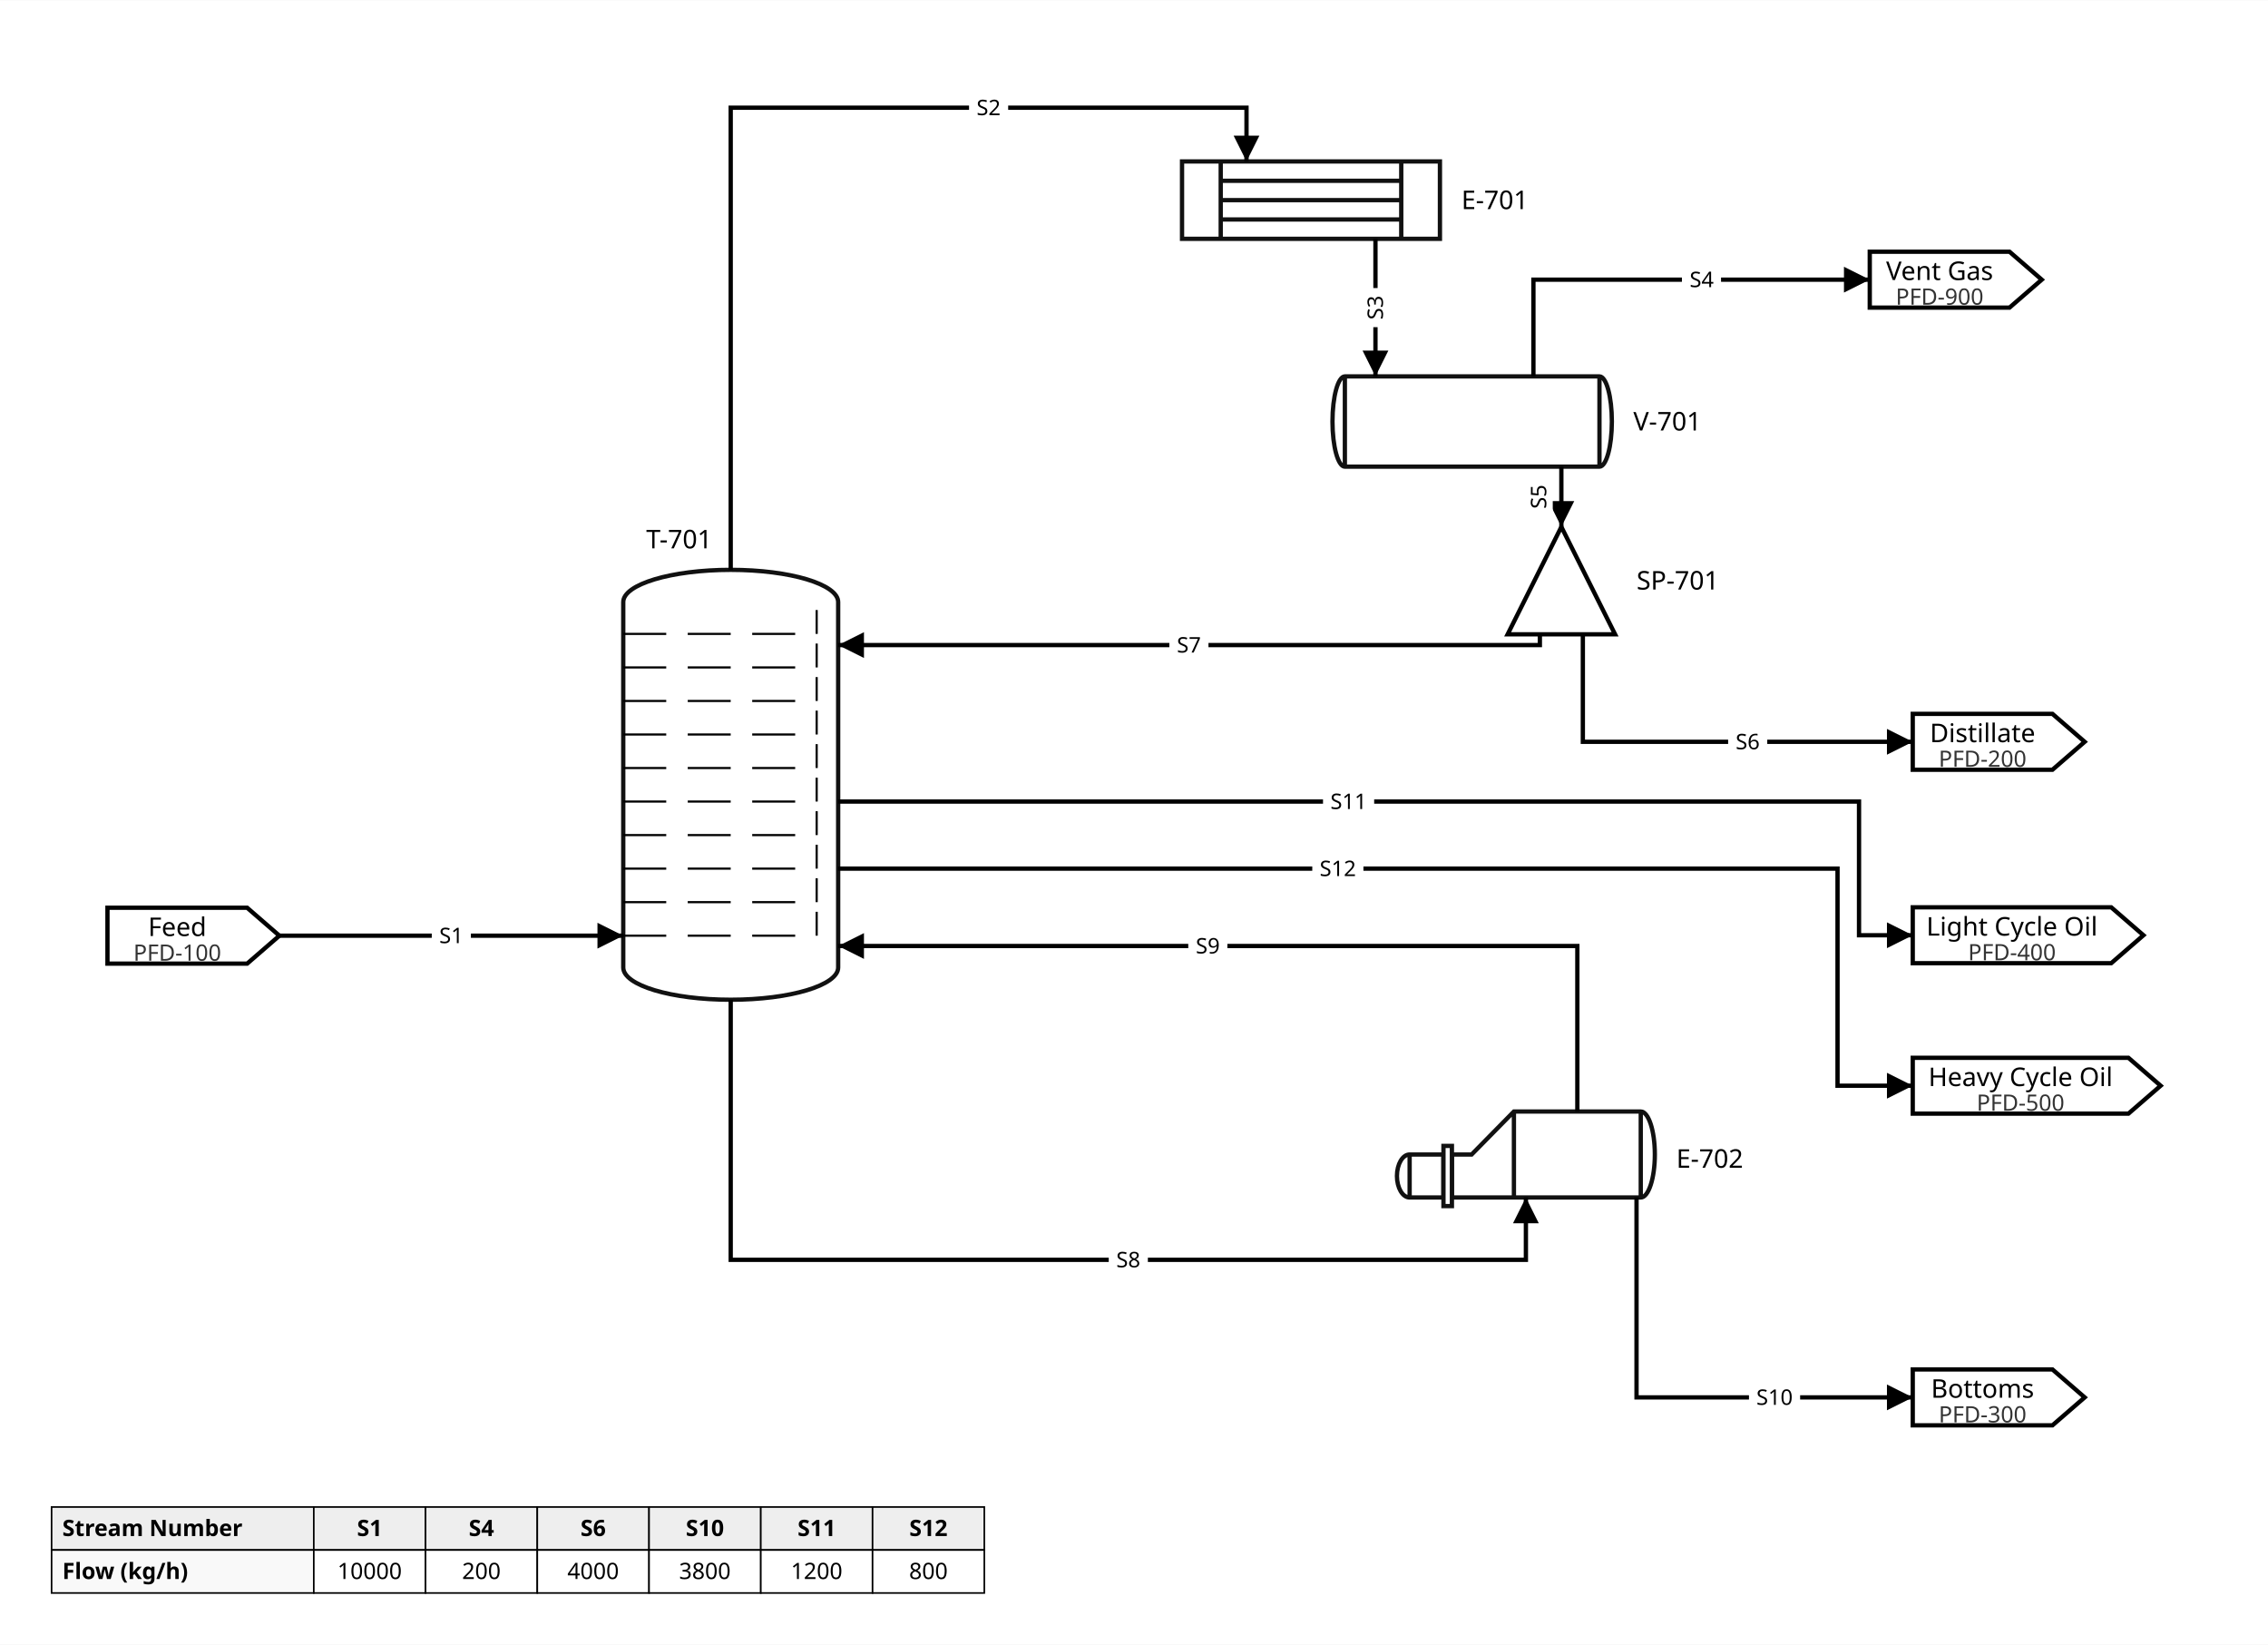
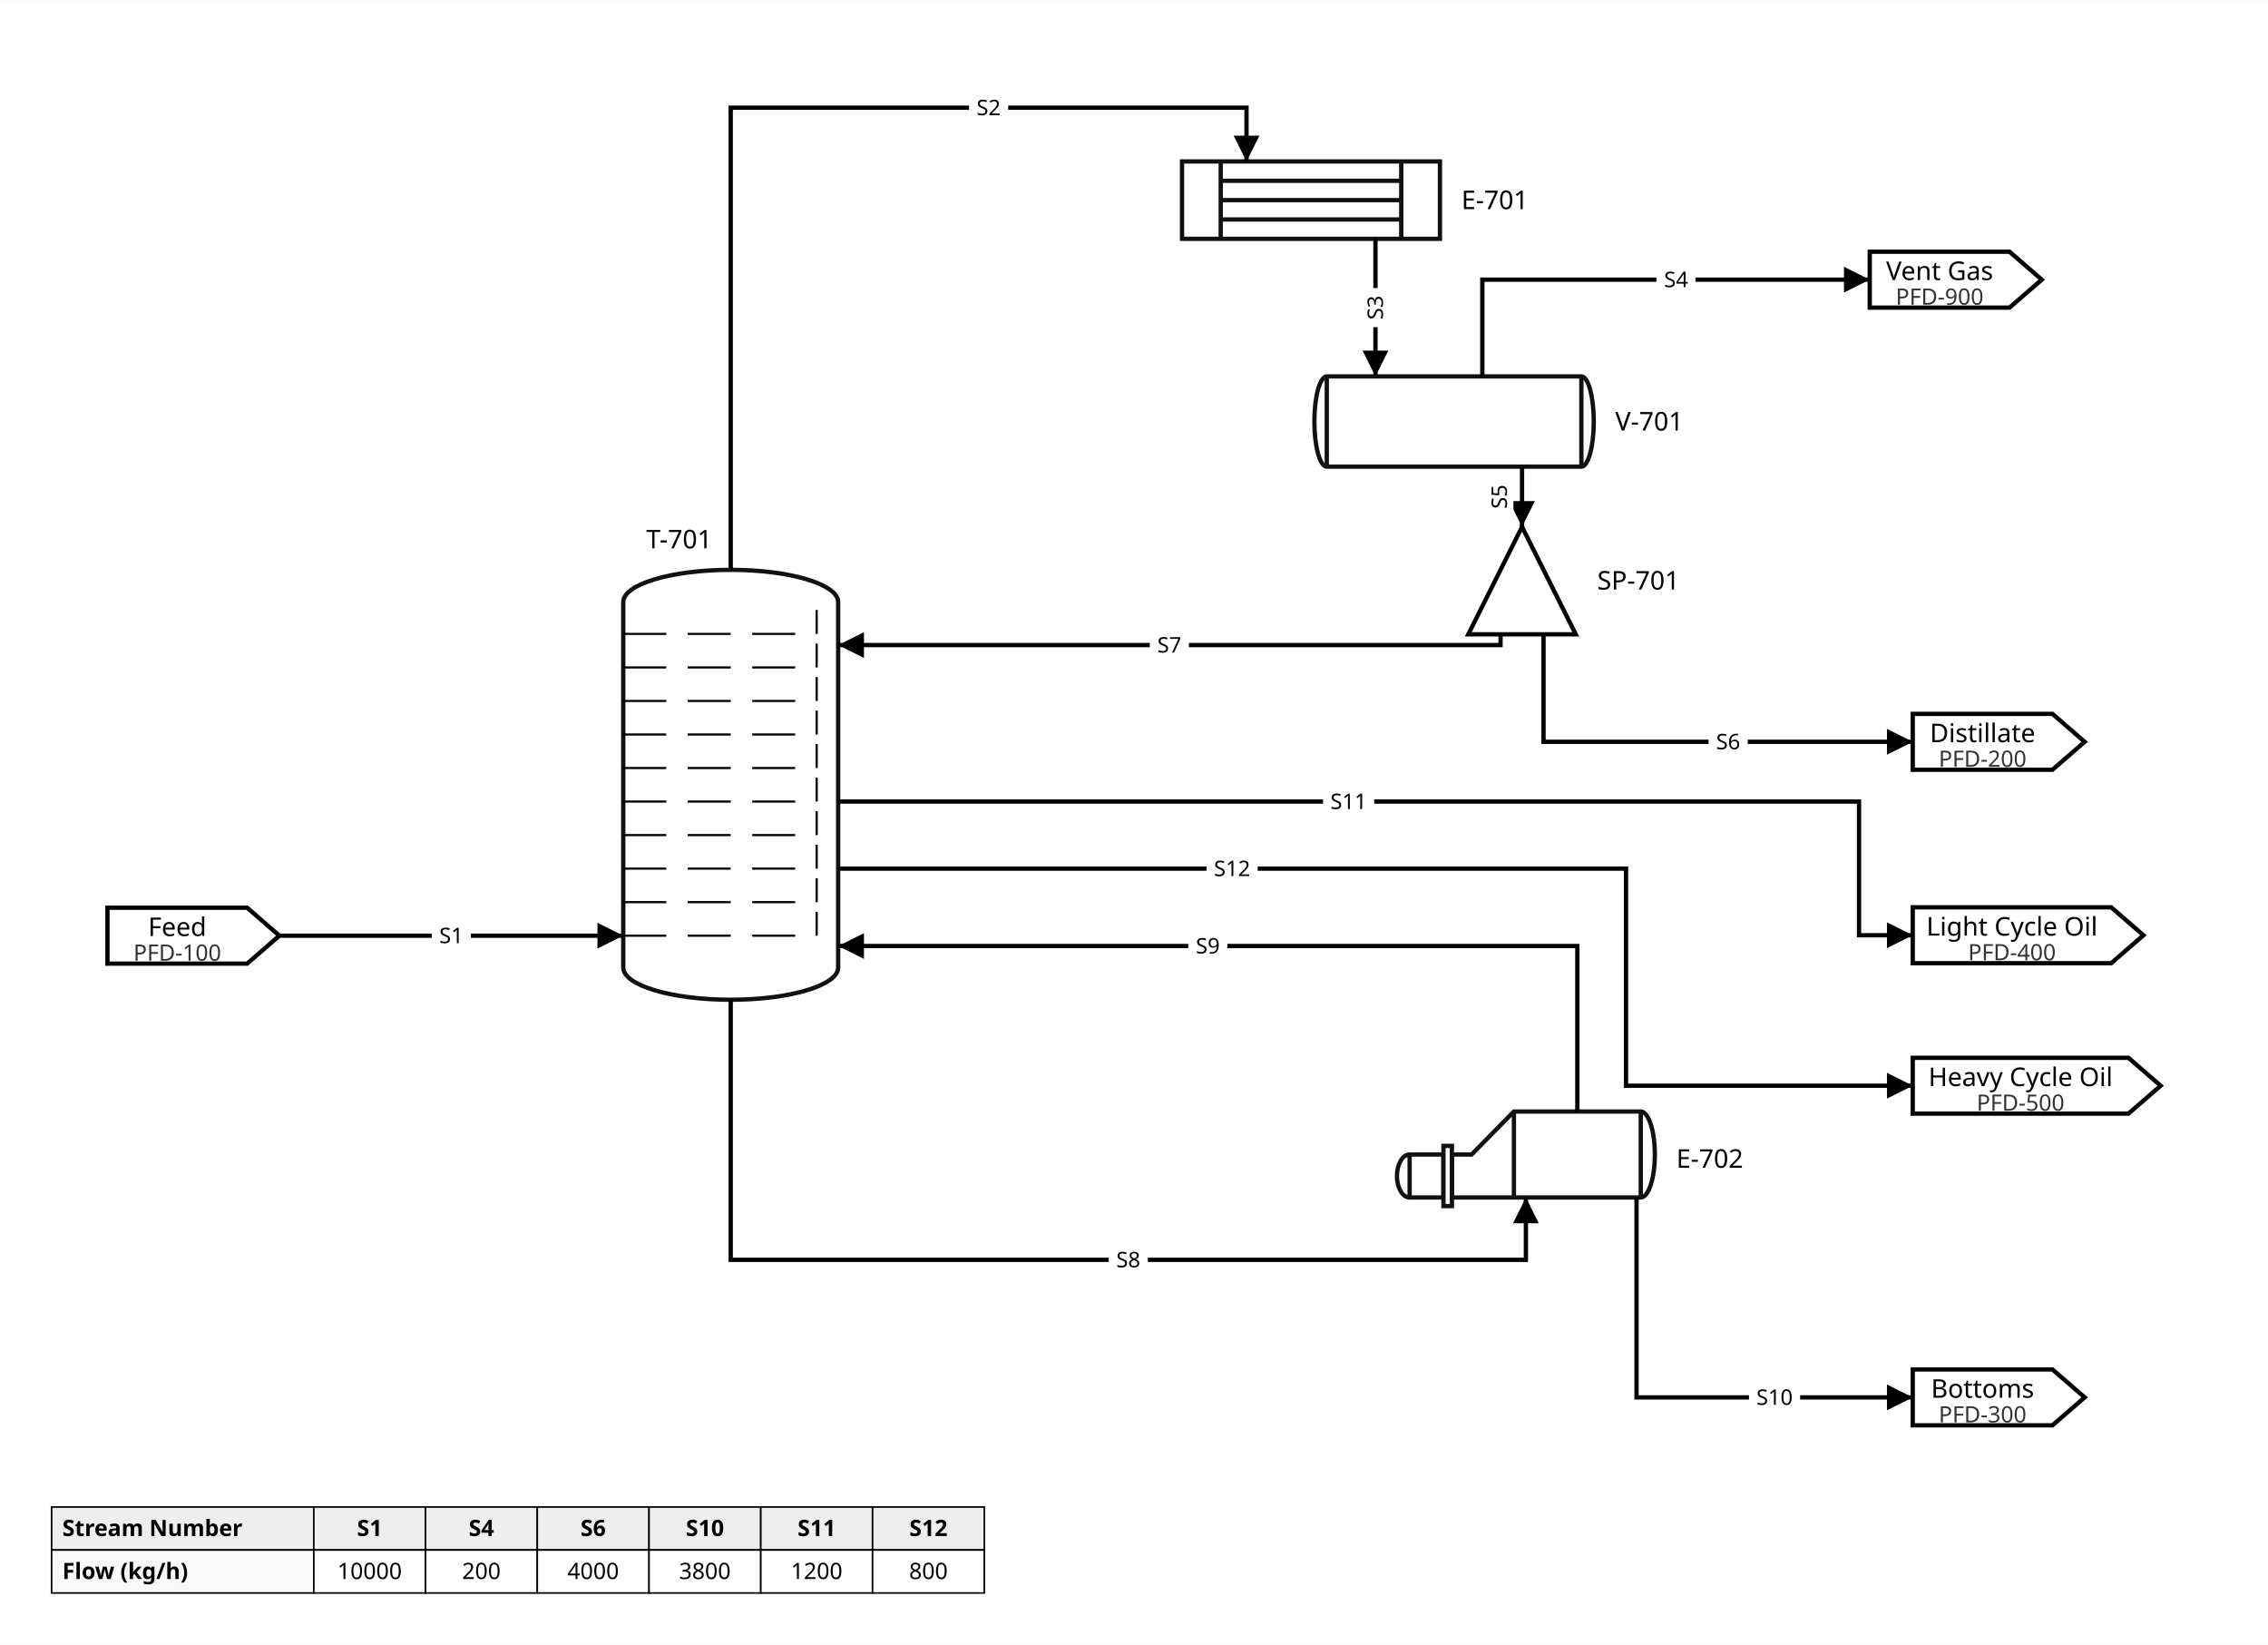
<svg xmlns="http://www.w3.org/2000/svg" width="1055" height="765" viewBox="10.0 -5.0 1055.3 765.0">
  <rect x="10.0" y="-5.0" width="1055.3" height="765.0" fill="white" />
  <g id="stream_table">
    <rect x="34.0" y="696.0" width="122.0" height="20.0" fill="#eee" stroke="black" stroke-width="0.75" />
    <text x="39.0" y="709.5" font-family="sans-serif" font-size="10.5" font-weight="bold" text-anchor="start">Stream Number</text>
    <rect x="156.0" y="696.0" width="52.0" height="20.0" fill="#eee" stroke="black" stroke-width="0.75" />
    <text x="182.0" y="709.5" font-family="sans-serif" font-size="10.5" font-weight="bold" text-anchor="middle">S1</text>
    <rect x="208.0" y="696.0" width="52.0" height="20.0" fill="#eee" stroke="black" stroke-width="0.75" />
    <text x="234.0" y="709.5" font-family="sans-serif" font-size="10.5" font-weight="bold" text-anchor="middle">S4</text>
    <rect x="260.0" y="696.0" width="52.0" height="20.0" fill="#eee" stroke="black" stroke-width="0.75" />
    <text x="286.0" y="709.5" font-family="sans-serif" font-size="10.5" font-weight="bold" text-anchor="middle">S6</text>
    <rect x="312.0" y="696.0" width="52.0" height="20.0" fill="#eee" stroke="black" stroke-width="0.75" />
    <text x="338.0" y="709.5" font-family="sans-serif" font-size="10.5" font-weight="bold" text-anchor="middle">S10</text>
    <rect x="364.0" y="696.0" width="52.0" height="20.0" fill="#eee" stroke="black" stroke-width="0.75" />
    <text x="390.0" y="709.5" font-family="sans-serif" font-size="10.5" font-weight="bold" text-anchor="middle">S11</text>
    <rect x="416.0" y="696.0" width="52.0" height="20.0" fill="#eee" stroke="black" stroke-width="0.75" />
    <text x="442.0" y="709.5" font-family="sans-serif" font-size="10.5" font-weight="bold" text-anchor="middle">S12</text>
    <rect x="34.0" y="716.0" width="122.0" height="20.0" fill="#f9f9f9" stroke="black" stroke-width="0.75" />
    <text x="39.0" y="729.5" font-family="sans-serif" font-size="10.5" font-weight="bold" text-anchor="start">Flow (kg/h)</text>
    <rect x="156.0" y="716.0" width="52.0" height="20.0" fill="white" stroke="black" stroke-width="0.75" />
    <text x="182.0" y="729.5" font-family="sans-serif" font-size="10.5" text-anchor="middle">10000</text>
    <rect x="208.0" y="716.0" width="52.0" height="20.0" fill="white" stroke="black" stroke-width="0.75" />
    <text x="234.0" y="729.5" font-family="sans-serif" font-size="10.5" text-anchor="middle">200</text>
    <rect x="260.0" y="716.0" width="52.0" height="20.0" fill="white" stroke="black" stroke-width="0.75" />
    <text x="286.0" y="729.5" font-family="sans-serif" font-size="10.5" text-anchor="middle">4000</text>
    <rect x="312.0" y="716.0" width="52.0" height="20.0" fill="white" stroke="black" stroke-width="0.75" />
    <text x="338.0" y="729.5" font-family="sans-serif" font-size="10.5" text-anchor="middle">3800</text>
    <rect x="364.0" y="716.0" width="52.0" height="20.0" fill="white" stroke="black" stroke-width="0.75" />
    <text x="390.0" y="729.5" font-family="sans-serif" font-size="10.5" text-anchor="middle">1200</text>
    <rect x="416.0" y="716.0" width="52.0" height="20.0" fill="white" stroke="black" stroke-width="0.75" />
    <text x="442.0" y="729.5" font-family="sans-serif" font-size="10.5" text-anchor="middle">800</text>
  </g>
  <defs>
    <marker id="arrow_black" viewBox="0 0 10 10" refX="10" refY="5" markerWidth="12" markerHeight="12" markerUnits="userSpaceOnUse" orient="auto-start-reverse">
      <path d="M 0 0 L 10 5 L 0 10 z" fill="black" />
    </marker>
    <symbol id="sym_column_c80fa54e4" viewBox="0 0 100.0 200.0" overflow="visible">
      <path d="M 0 15 A 50 15 0 0 1 50 0 A 50 15 0 0 1 100 15 L 100 185 A 50 15 0 0 1 50 200 A 50 15 0 0 1 0 185 Z" fill="white" stroke="#111" stroke-width="2" />
      <line x1="0" y1="29.8" x2="90" y2="29.8" fill="none" stroke="black" stroke-width="1" stroke-dasharray="20,10" />
      <line x1="90" y1="29.8" x2="90" y2="18.689" fill="none" stroke="black" stroke-width="1" />
      <line x1="0" y1="45.4" x2="90" y2="45.4" fill="none" stroke="black" stroke-width="1" stroke-dasharray="20,10" />
      <line x1="90" y1="45.4" x2="90" y2="34.289" fill="none" stroke="black" stroke-width="1" />
      <line x1="0" y1="61" x2="90" y2="61" fill="none" stroke="black" stroke-width="1" stroke-dasharray="20,10" />
      <line x1="90" y1="61" x2="90" y2="49.889" fill="none" stroke="black" stroke-width="1" />
      <line x1="0" y1="76.6" x2="90" y2="76.6" fill="none" stroke="black" stroke-width="1" stroke-dasharray="20,10" />
      <line x1="90" y1="76.6" x2="90" y2="65.489" fill="none" stroke="black" stroke-width="1" />
      <line x1="0" y1="92.2" x2="90" y2="92.2" fill="none" stroke="black" stroke-width="1" stroke-dasharray="20,10" />
      <line x1="90" y1="92.2" x2="90" y2="81.089" fill="none" stroke="black" stroke-width="1" />
      <line x1="0" y1="107.8" x2="90" y2="107.8" fill="none" stroke="black" stroke-width="1" stroke-dasharray="20,10" />
      <line x1="90" y1="107.8" x2="90" y2="96.689" fill="none" stroke="black" stroke-width="1" />
      <line x1="0" y1="123.4" x2="90" y2="123.4" fill="none" stroke="black" stroke-width="1" stroke-dasharray="20,10" />
      <line x1="90" y1="123.4" x2="90" y2="112.289" fill="none" stroke="black" stroke-width="1" />
      <line x1="0" y1="139" x2="90" y2="139" fill="none" stroke="black" stroke-width="1" stroke-dasharray="20,10" />
      <line x1="90" y1="139" x2="90" y2="127.889" fill="none" stroke="black" stroke-width="1" />
      <line x1="0" y1="154.6" x2="90" y2="154.6" fill="none" stroke="black" stroke-width="1" stroke-dasharray="20,10" />
      <line x1="90" y1="154.6" x2="90" y2="143.489" fill="none" stroke="black" stroke-width="1" />
      <line x1="0" y1="170.2" x2="90" y2="170.2" fill="none" stroke="black" stroke-width="1" stroke-dasharray="20,10" />
      <line x1="90" y1="170.2" x2="90" y2="159.089" fill="none" stroke="black" stroke-width="1" />
    </symbol>
    <symbol id="sym_hex_kettle_s120x44" viewBox="0 0 120 44" overflow="visible">
      <path d="M 5.902 20 L 21.639 20 L 21.639 40 L 5.902 40 A 10 5.902 90 0 1 0 30 A 10 5.902 90 0 1 5.902 20 M 25.574 20 L 34.754 20 L 54.426 0 L 113.443 0 A 20 6.557 90 0 1 120 20 A 20 6.557 90 0 1 113.443 40 L 25.574 40 Z M 5.902 20 L 5.902 40 M 54.426 0 L 54.426 40 M 113.443 0 L 113.443 40" fill="white" stroke="#111" stroke-width="2" />
      <rect x="21.639" y="16" width="3.934" height="28" fill="white" stroke="#111" stroke-width="2" />
    </symbol>
    <symbol id="sym_hex_straight_tubes_s120x36" viewBox="0 0 100.0 30.0" overflow="visible">
      <rect x="0.0" y="0.0" width="100.0" height="30.0" fill="white" stroke="#111" stroke-width="1.667" />
      <path d="M 15.0 0.0 L 15.0 30.0 M 85.0 0.0 L 85.0 30.0 M 85.0 7.5 L 15.0 7.5 M 85.0 15.0 L 15.0 15.0 M 85.0 22.5 L 15.0 22.5" fill="none" stroke="#111" stroke-width="1.667" />
    </symbol>
    <symbol id="sym_splitter" viewBox="0 0 50.0 50.0" overflow="visible">
      <polygon points="0,25 50,0 50,50" fill="none" stroke="black" stroke-width="2" />
    </symbol>
    <symbol id="sym_vessel_horizontal_130x42_cf99ece5a" viewBox="0 0 130.0 42.0" overflow="visible">
      <path d="M 5.769 42 L 124.231 42 A 5.769 21 0 0 0 130 21 A 5.769 21 0 0 0 124.231 0 L 5.769 0 A 5.769 21 0 0 0 0 21 A 5.769 21 0 0 0 5.769 42 Z M 5.769 0 L 5.769 42 M 124.231 0 L 124.231 42" fill="white" stroke="#111" stroke-width="2" />
    </symbol>
  </defs>
  <g id="units">
    <polygon points="60.0,417.2 125.0,417.2 140.0,430.2 125.0,443.2 60.0,443.2" fill="transparent" stroke="black" stroke-width="2" />
    <text x="92.5" y="426.2" font-family="sans-serif" font-size="12" text-anchor="middle" dominant-baseline="middle">Feed</text>
    <text x="92.5" y="438.2" font-family="sans-serif" font-size="10.5" text-anchor="middle" dominant-baseline="middle" fill="#333">PFD-100</text>
    <use href="#sym_column_c80fa54e4" x="300" y="260" width="100.0" height="200.0" />
    <polygon points="900.0,417.0 992.352,417.0 1007.352,430.0 992.352,443.0 900.0,443.0" fill="transparent" stroke="black" stroke-width="2" />
    <text x="946.176" y="426.0" font-family="sans-serif" font-size="12" text-anchor="middle" dominant-baseline="middle">Light Cycle Oil</text>
    <text x="946.176" y="438.0" font-family="sans-serif" font-size="10.5" text-anchor="middle" dominant-baseline="middle" fill="#333">PFD-400</text>
    <polygon points="900.0,487.0 1000.344,487.0 1015.344,500.0 1000.344,513.0 900.0,513.0" fill="transparent" stroke="black" stroke-width="2" />
    <text x="950.172" y="496.0" font-family="sans-serif" font-size="12" text-anchor="middle" dominant-baseline="middle">Heavy Cycle Oil</text>
    <text x="950.172" y="508.0" font-family="sans-serif" font-size="10.5" text-anchor="middle" dominant-baseline="middle" fill="#333">PFD-500</text>
    <use href="#sym_hex_straight_tubes_s120x36" x="560" y="70" width="120" height="36" transform="translate(1240, 0) scale(-1, 1)" />
-     <use href="#sym_vessel_horizontal_130x42_cf99ece5a" x="630" y="170" width="130" height="42" />
+     <use href="#sym_vessel_horizontal_130x42_cf99ece5a" x="621.58" y="170" width="130" height="42" />
    <polygon points="880.0,112.0 945.028,112.0 960.028,125.0 945.028,138.0 880.0,138.0" fill="transparent" stroke="black" stroke-width="2" />
    <text x="912.514" y="121.0" font-family="sans-serif" font-size="12" text-anchor="middle" dominant-baseline="middle">Vent Gas</text>
    <text x="912.514" y="133.0" font-family="sans-serif" font-size="10.5" text-anchor="middle" dominant-baseline="middle" fill="#333">PFD-900</text>
-     <use href="#sym_splitter" x="711.5" y="240" width="50.0" height="50.0" transform="rotate(90, 736.5, 265)" />
+     <use href="#sym_splitter" x="693.2" y="240" width="50.0" height="50.0" transform="rotate(90, 718.2, 265)" />
    <polygon points="900.0,327.0 965.0,327.0 980.0,340.0 965.0,353.0 900.0,353.0" fill="transparent" stroke="black" stroke-width="2" />
    <text x="932.5" y="336.0" font-family="sans-serif" font-size="12" text-anchor="middle" dominant-baseline="middle">Distillate</text>
    <text x="932.5" y="348.0" font-family="sans-serif" font-size="10.5" text-anchor="middle" dominant-baseline="middle" fill="#333">PFD-200</text>
    <use href="#sym_hex_kettle_s120x44" x="660" y="512" width="120" height="44" />
    <polygon points="900.0,632.0 965.0,632.0 980.0,645.0 965.0,658.0 900.0,658.0" fill="transparent" stroke="black" stroke-width="2" />
    <text x="932.5" y="641.0" font-family="sans-serif" font-size="12" text-anchor="middle" dominant-baseline="middle">Bottoms</text>
    <text x="932.5" y="653.0" font-family="sans-serif" font-size="10.5" text-anchor="middle" dominant-baseline="middle" fill="#333">PFD-300</text>
  </g>
  <g id="streams">
    <path d="M 140.0,430.2 L 300.0,430.2" fill="none" stroke="black" stroke-width="2" marker-end="url(#arrow_black)" />
    <path d="M 350.0,260.0 L 350.0,45.0 L 590.0,45.0 L 590.0,70.0" fill="none" stroke="black" stroke-width="2" marker-end="url(#arrow_black)" />
    <path d="M 650.0,106.0 L 650.0,170.0" fill="none" stroke="black" stroke-width="2" marker-end="url(#arrow_black)" />
-     <path d="M 723.5,170.0 L 723.5,125.0 L 880.0,125.0" fill="none" stroke="black" stroke-width="2" marker-end="url(#arrow_black)" />
-     <path d="M 736.5,212.0 L 736.5,240.0" fill="none" stroke="black" stroke-width="2" marker-end="url(#arrow_black)" />
-     <path d="M 746.5,290.0 L 746.5,340.0 L 900.0,340.0" fill="none" stroke="black" stroke-width="2" marker-end="url(#arrow_black)" />
-     <path d="M 726.5,290.0 L 726.5,295.0 L 400.0,295.0" fill="none" stroke="black" stroke-width="2" marker-end="url(#arrow_black)" />
+     <path d="M 699.727,170.0 L 699.727,125.0 L 880.0,125.0" fill="none" stroke="black" stroke-width="2" marker-end="url(#arrow_black)" />
+     <path d="M 718.197,212.0 L 718.197,240.0" fill="none" stroke="black" stroke-width="2" marker-end="url(#arrow_black)" />
+     <path d="M 728.197,290.0 L 728.197,340.0 L 900.0,340.0" fill="none" stroke="black" stroke-width="2" marker-end="url(#arrow_black)" />
+     <path d="M 708.197,290.0 L 708.197,295.0 L 400.0,295.0" fill="none" stroke="black" stroke-width="2" marker-end="url(#arrow_black)" />
    <path d="M 350.0,460.0 L 350.0,581.0 L 720.0,581.0 L 720.0,552.0" fill="none" stroke="black" stroke-width="2" marker-end="url(#arrow_black)" />
    <path d="M 743.934,512.0 L 743.934,435.0 L 400.0,435.0" fill="none" stroke="black" stroke-width="2" marker-end="url(#arrow_black)" />
    <path d="M 771.475,552.0 L 771.475,645.0 L 900.0,645.0" fill="none" stroke="black" stroke-width="2" marker-end="url(#arrow_black)" />
    <path d="M 400.0,367.8 L 875.0,367.8 L 875.0,430.0 L 900.0,430.0" fill="none" stroke="black" stroke-width="2" marker-end="url(#arrow_black)" />
-     <path d="M 400.0,399.0 L 865.0,399.0 L 865.0,500.0 L 900.0,500.0" fill="none" stroke="black" stroke-width="2" marker-end="url(#arrow_black)" />
+     <path d="M 400.0,399.0 L 766.585,399.0 L 766.585,500.0 L 900.0,500.0" fill="none" stroke="black" stroke-width="2" marker-end="url(#arrow_black)" />
    <rect x="210.9" y="423.7" width="18.2" height="13.0" fill="white" />
    <text x="220.0" y="430.2" font-family="sans-serif" font-size="10" text-anchor="middle" dominant-baseline="middle" fill="black">S1</text>
    <rect x="460.9" y="38.5" width="18.2" height="13.0" fill="white" />
    <text x="470.0" y="45.0" font-family="sans-serif" font-size="10" text-anchor="middle" dominant-baseline="middle" fill="black">S2</text>
    <rect x="643.5" y="128.9" width="13.0" height="18.2" fill="white" />
    <text x="650.0" y="138.0" font-family="sans-serif" font-size="10" text-anchor="middle" dominant-baseline="middle" fill="black" transform="rotate(-90, 650.0, 138.0)">S3</text>
-     <rect x="792.6" y="118.5" width="18.2" height="13.0" fill="white" />
-     <text x="801.8" y="125.0" font-family="sans-serif" font-size="10" text-anchor="middle" dominant-baseline="middle" fill="black">S4</text>
-     <rect x="719.5" y="216.9" width="13.0" height="18.2" fill="white" />
-     <text x="726.0" y="226.0" font-family="sans-serif" font-size="10" text-anchor="middle" dominant-baseline="middle" fill="black" transform="rotate(-90, 726.0, 226.0)">S5</text>
-     <rect x="814.1" y="333.5" width="18.2" height="13.0" fill="white" />
-     <text x="823.2" y="340.0" font-family="sans-serif" font-size="10" text-anchor="middle" dominant-baseline="middle" fill="black">S6</text>
-     <rect x="554.1" y="288.5" width="18.2" height="13.0" fill="white" />
-     <text x="563.2" y="295.0" font-family="sans-serif" font-size="10" text-anchor="middle" dominant-baseline="middle" fill="black">S7</text>
+     <rect x="780.7" y="118.5" width="18.2" height="13.0" fill="white" />
+     <text x="789.9" y="125.0" font-family="sans-serif" font-size="10" text-anchor="middle" dominant-baseline="middle" fill="black">S4</text>
+     <rect x="701.2" y="216.9" width="13.0" height="18.2" fill="white" />
+     <text x="707.7" y="226.0" font-family="sans-serif" font-size="10" text-anchor="middle" dominant-baseline="middle" fill="black" transform="rotate(-90, 707.7, 226.0)">S5</text>
+     <rect x="805.0" y="333.5" width="18.2" height="13.0" fill="white" />
+     <text x="814.1" y="340.0" font-family="sans-serif" font-size="10" text-anchor="middle" dominant-baseline="middle" fill="black">S6</text>
+     <rect x="545.0" y="288.5" width="18.2" height="13.0" fill="white" />
+     <text x="554.1" y="295.0" font-family="sans-serif" font-size="10" text-anchor="middle" dominant-baseline="middle" fill="black">S7</text>
    <rect x="525.9" y="574.5" width="18.2" height="13.0" fill="white" />
    <text x="535.0" y="581.0" font-family="sans-serif" font-size="10" text-anchor="middle" dominant-baseline="middle" fill="black">S8</text>
    <rect x="562.9" y="428.5" width="18.2" height="13.0" fill="white" />
    <text x="572.0" y="435.0" font-family="sans-serif" font-size="10" text-anchor="middle" dominant-baseline="middle" fill="black">S9</text>
    <rect x="823.8" y="638.5" width="23.8" height="13.0" fill="white" />
    <text x="835.7" y="645.0" font-family="sans-serif" font-size="10" text-anchor="middle" dominant-baseline="middle" fill="black">S10</text>
    <rect x="625.6" y="361.3" width="23.8" height="13.0" fill="white" />
    <text x="637.5" y="367.8" font-family="sans-serif" font-size="10" text-anchor="middle" dominant-baseline="middle" fill="black">S11</text>
-     <rect x="620.6" y="392.5" width="23.8" height="13.0" fill="white" />
-     <text x="632.5" y="399.0" font-family="sans-serif" font-size="10" text-anchor="middle" dominant-baseline="middle" fill="black">S12</text>
+     <rect x="571.4" y="392.5" width="23.8" height="13.0" fill="white" />
+     <text x="583.3" y="399.0" font-family="sans-serif" font-size="10" text-anchor="middle" dominant-baseline="middle" fill="black">S12</text>
  </g>
  <g id="unit_labels">
    <rect x="306.3" y="238.0" width="39.3" height="15.0" fill="white" />
    <text x="326.0" y="250" font-family="sans-serif" font-size="12" text-anchor="middle" dominant-baseline="baseline">T-701</text>
    <rect x="690.0" y="80.5" width="40.0" height="15.0" fill="white" />
    <text x="690" y="88.0" font-family="sans-serif" font-size="12" text-anchor="start" dominant-baseline="middle">E-701</text>
-     <rect x="770.0" y="183.5" width="40.0" height="15.0" fill="white" />
-     <text x="770.0" y="191.0" font-family="sans-serif" font-size="12" text-anchor="start" dominant-baseline="middle">V-701</text>
-     <rect x="771.5" y="257.5" width="48.0" height="15.0" fill="white" />
-     <text x="771.5" y="265.0" font-family="sans-serif" font-size="12" text-anchor="start" dominant-baseline="middle">SP-701</text>
+     <rect x="761.6" y="183.5" width="40.0" height="15.0" fill="white" />
+     <text x="761.585" y="191.0" font-family="sans-serif" font-size="12" text-anchor="start" dominant-baseline="middle">V-701</text>
+     <rect x="753.2" y="257.5" width="48.0" height="15.0" fill="white" />
+     <text x="753.197" y="265.0" font-family="sans-serif" font-size="12" text-anchor="start" dominant-baseline="middle">SP-701</text>
    <rect x="790.0" y="526.5" width="40.0" height="15.0" fill="white" />
    <text x="790" y="534.0" font-family="sans-serif" font-size="12" text-anchor="start" dominant-baseline="middle">E-702</text>
  </g>
</svg>
